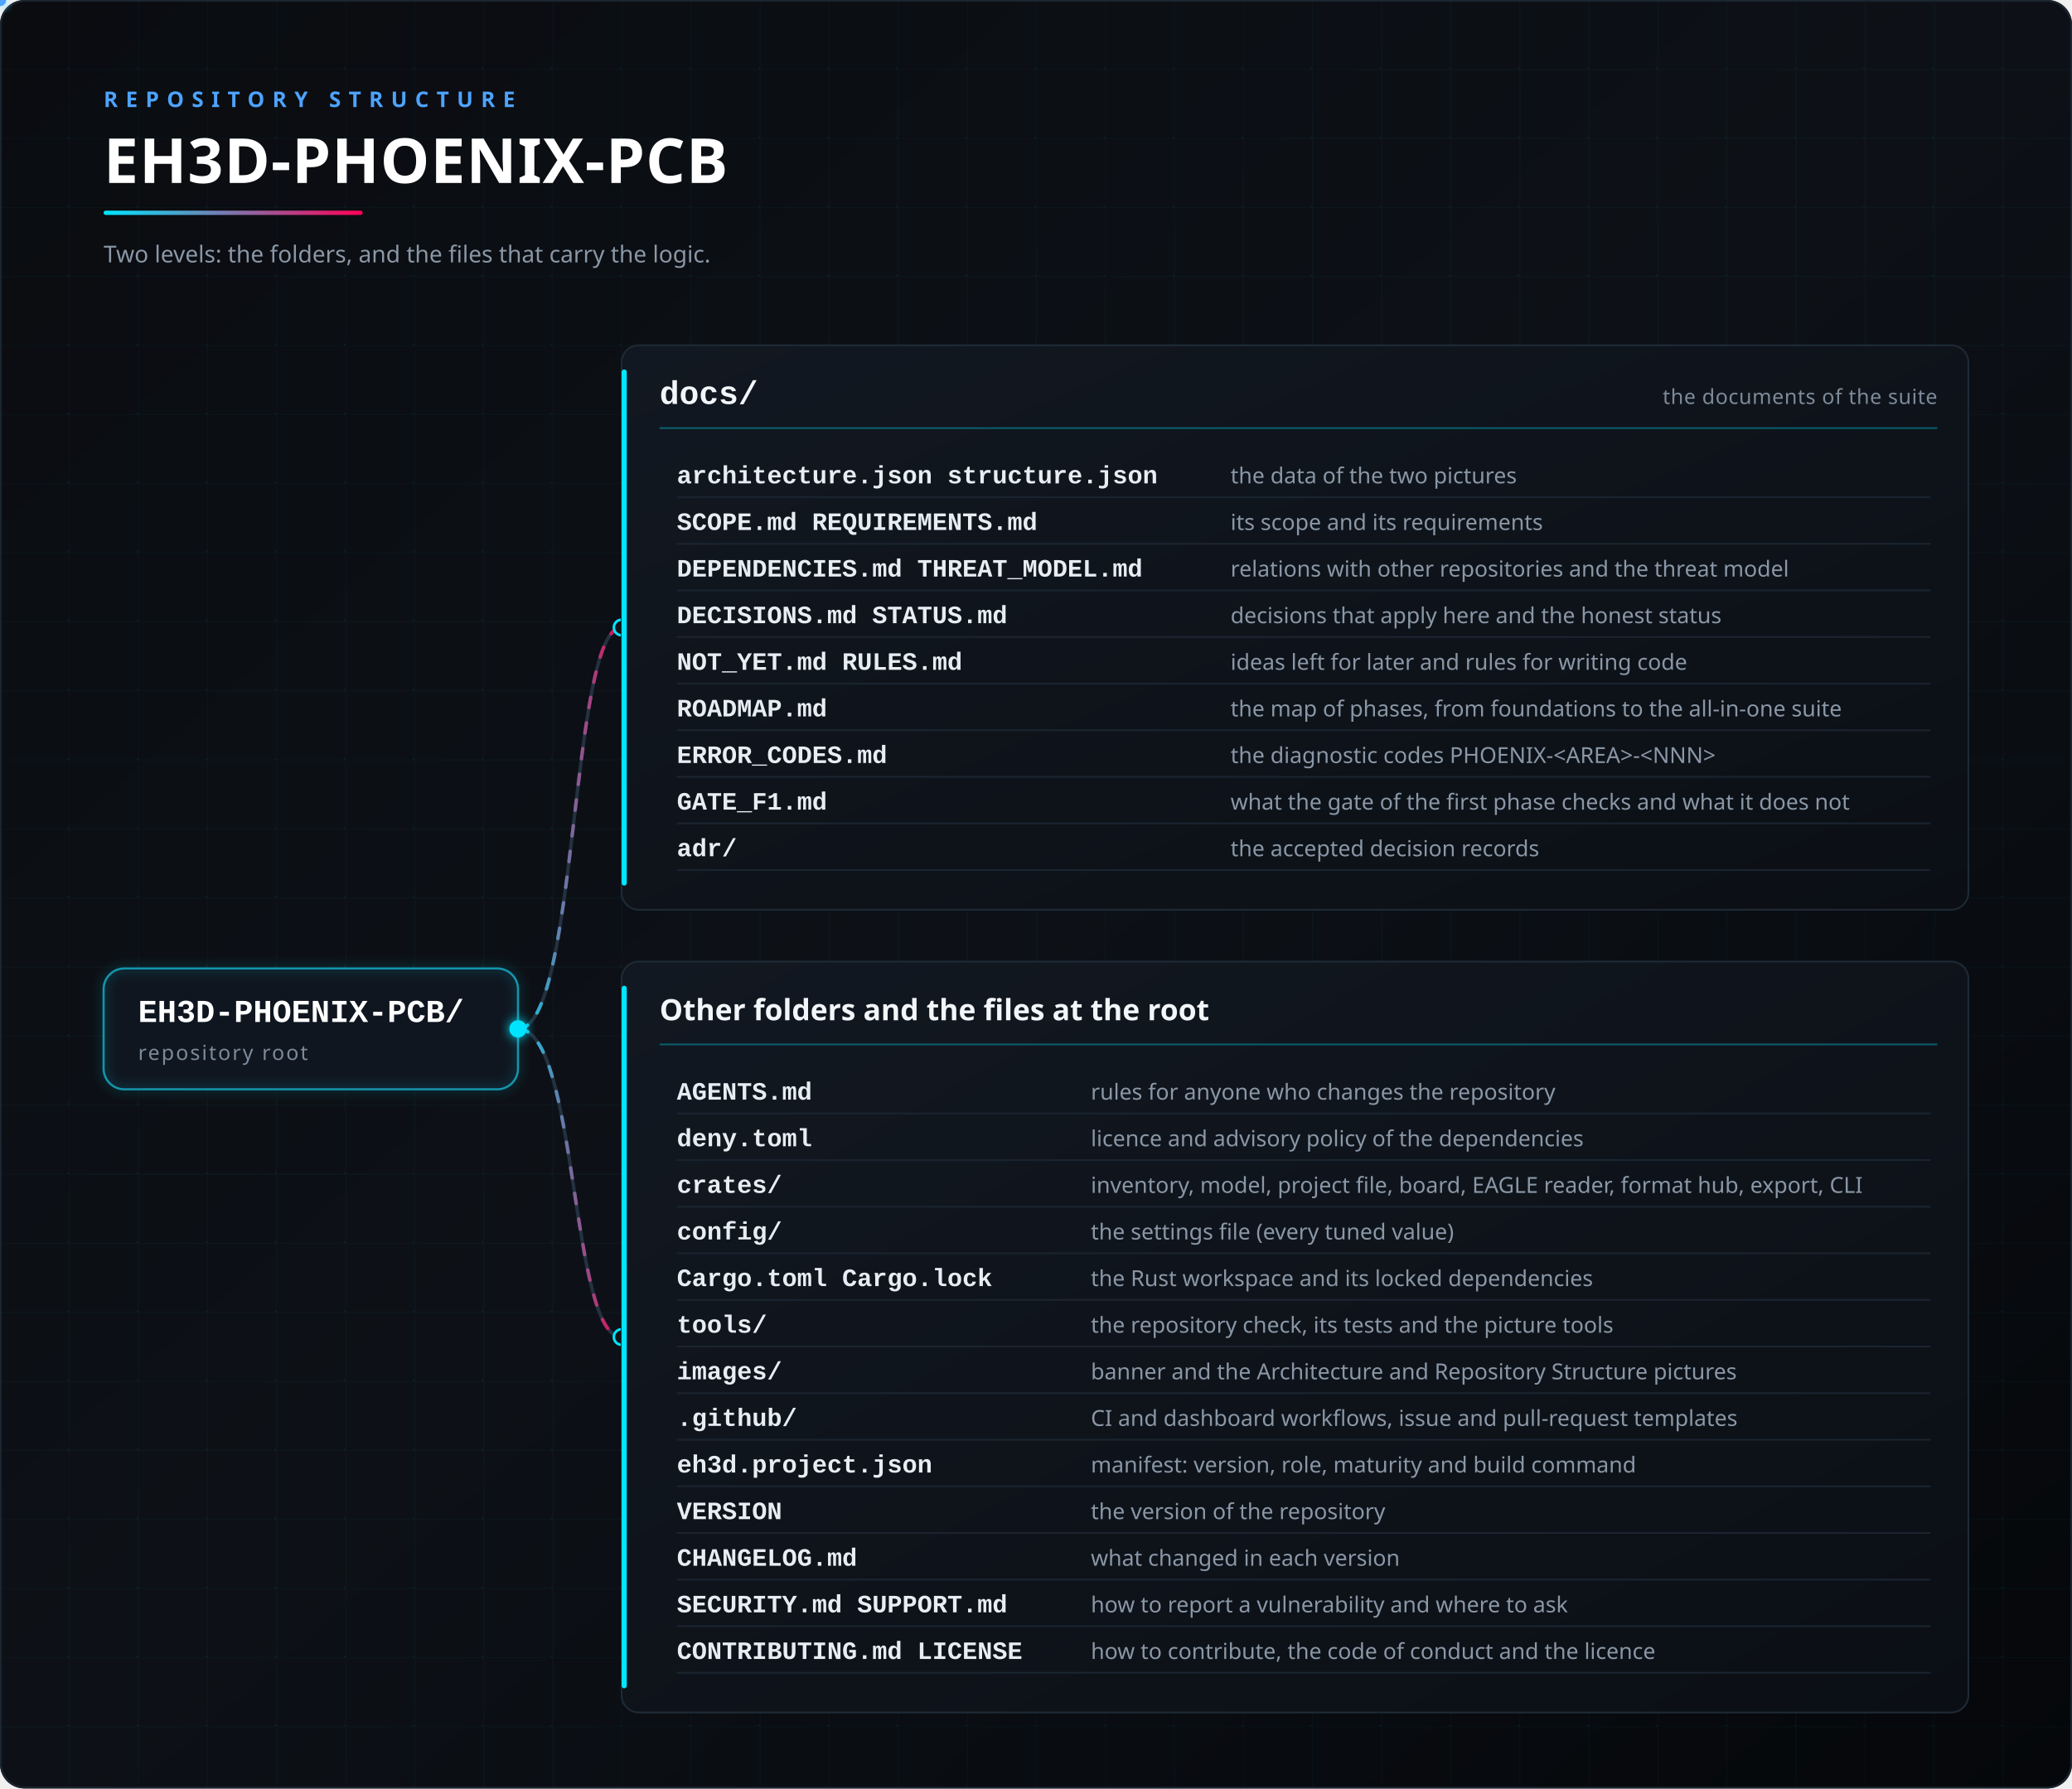
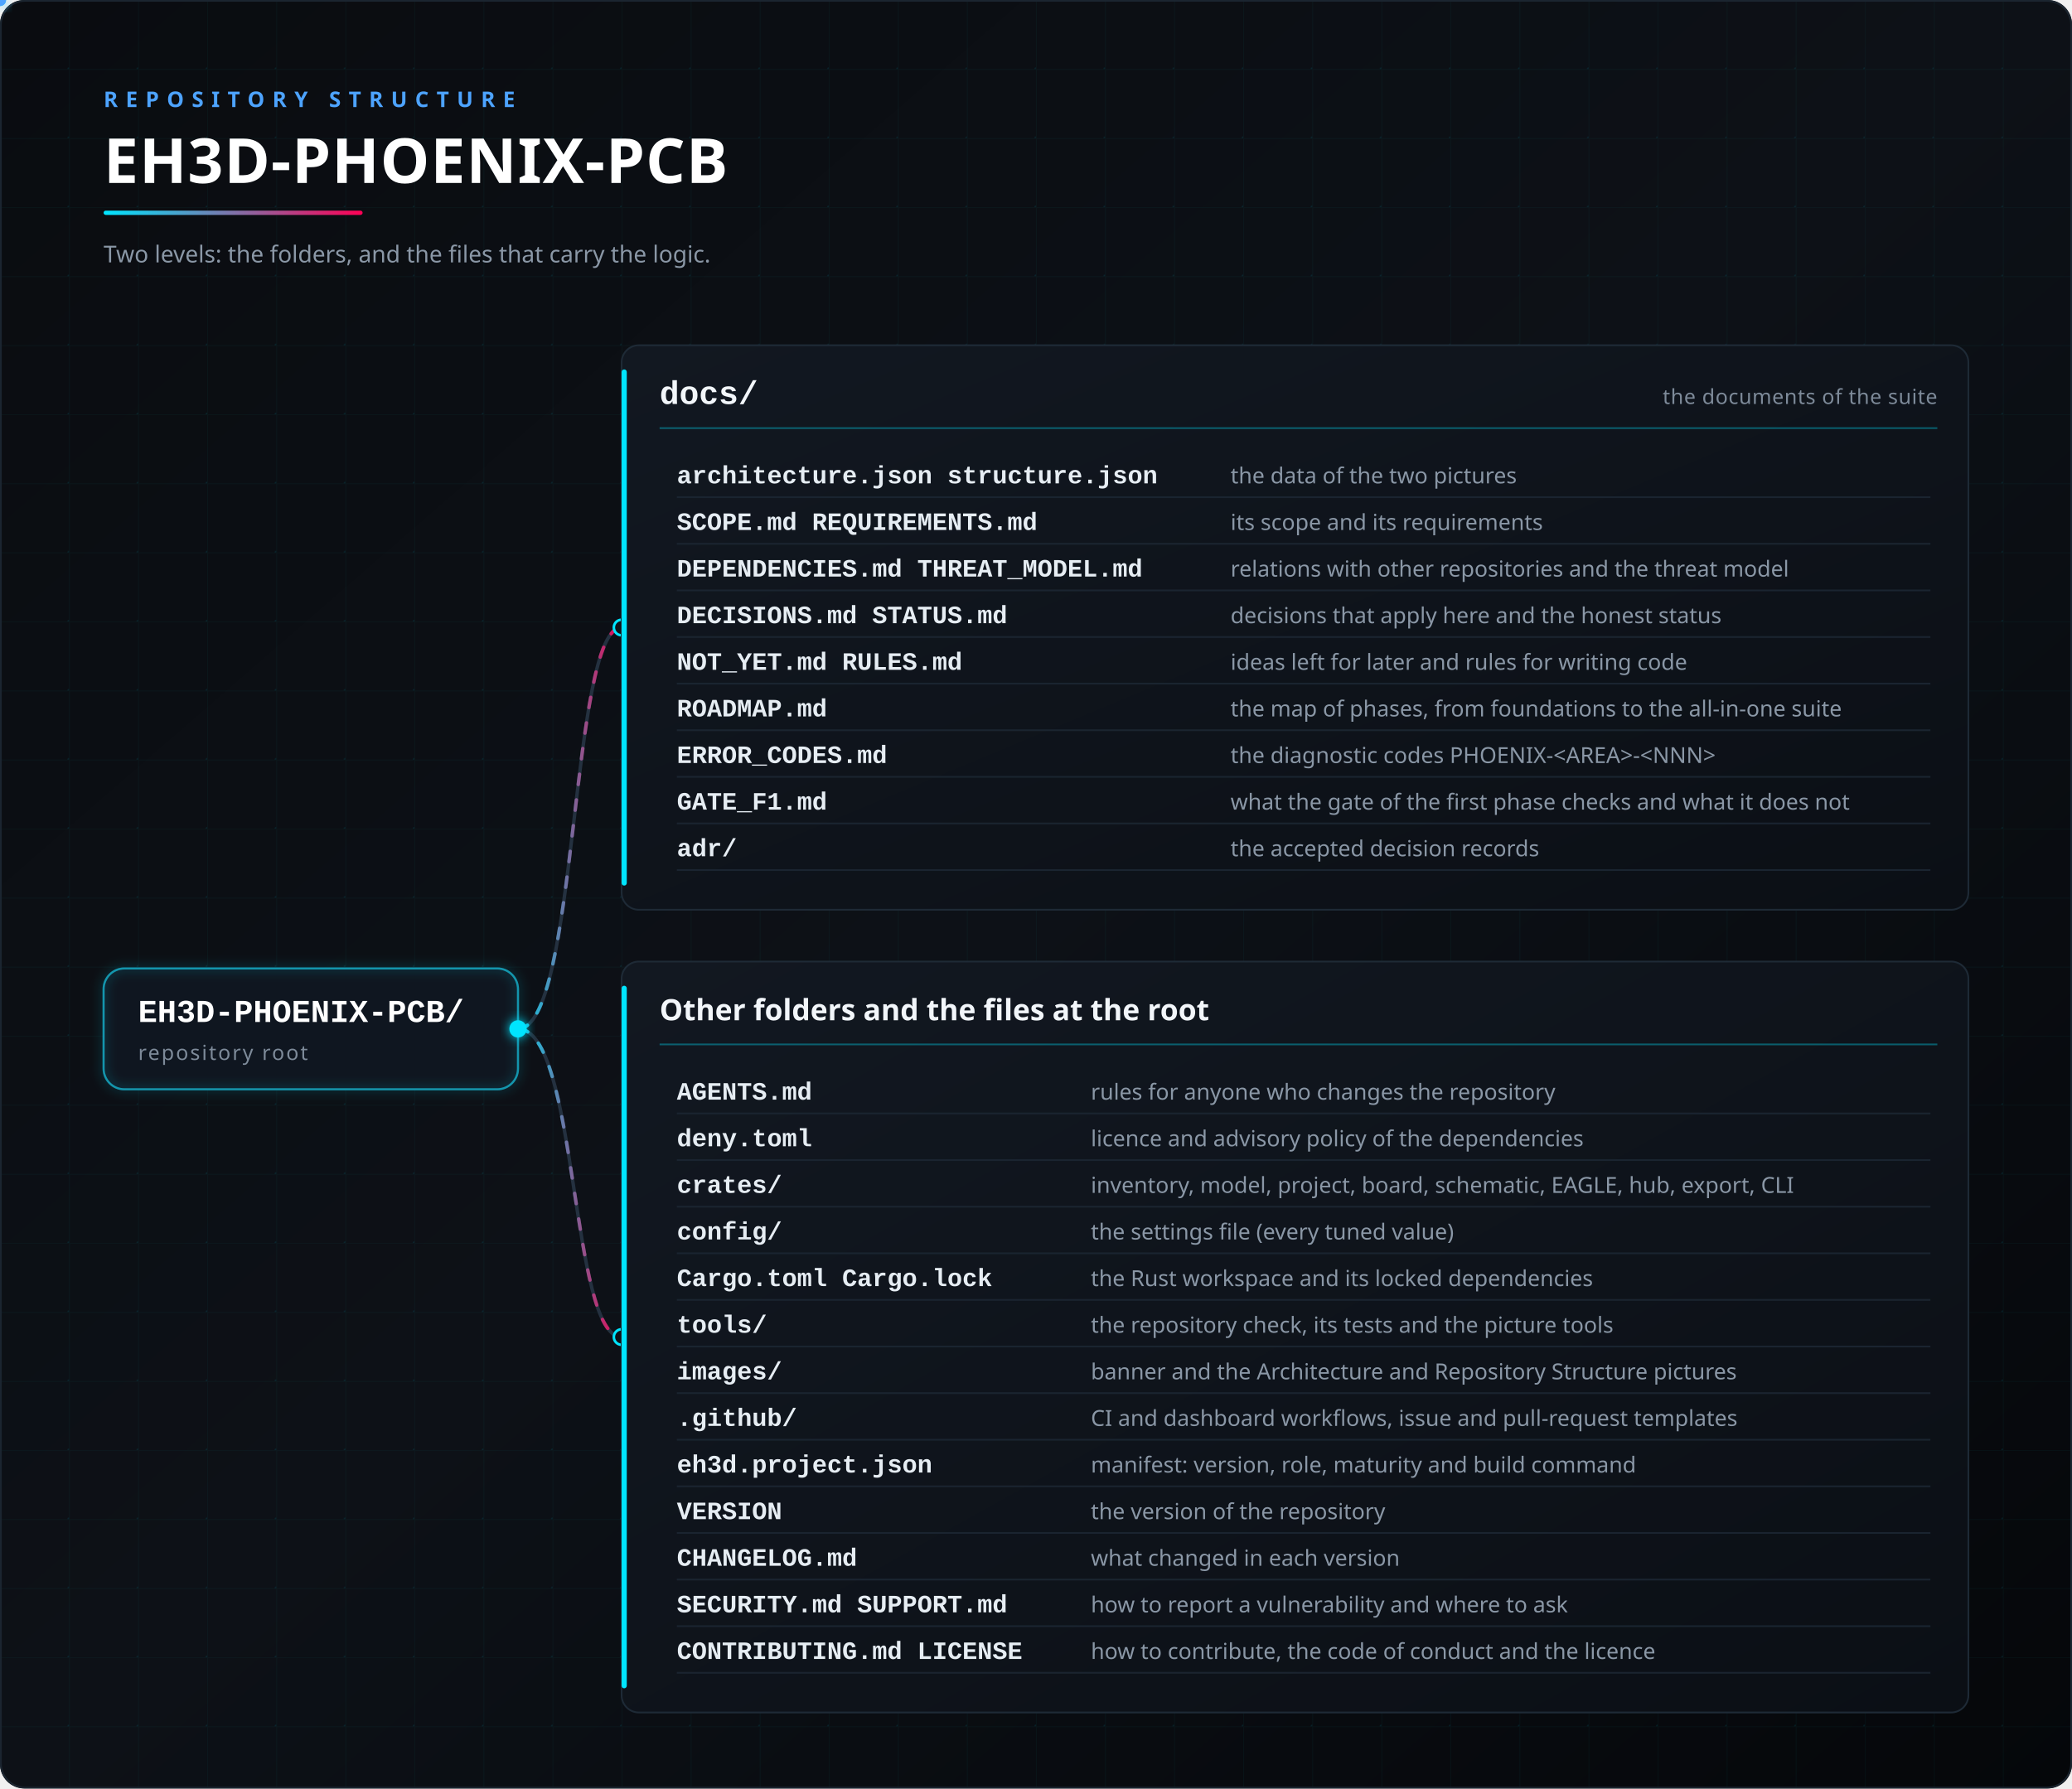
<svg xmlns="http://www.w3.org/2000/svg" viewBox="0 0 1200 1036" width="100%" role="img" aria-labelledby="t d">
  <defs>
    <linearGradient id="bg" x1="0" y1="0" x2="1" y2="1">
      <stop offset="0" stop-color="#0A0C10" />
      <stop offset="0.5" stop-color="#0D1117" />
      <stop offset="1" stop-color="#05070A" />
    </linearGradient>
    <linearGradient id="card" x1="0" y1="0" x2="1" y2="1">
      <stop offset="0" stop-color="#121821" />
      <stop offset="1" stop-color="#0B0F15" />
    </linearGradient>
    <linearGradient id="line" x1="0" y1="0" x2="1" y2="0">
      <stop offset="0" stop-color="#00E5FF" />
      <stop offset="1" stop-color="#FF0055" />
    </linearGradient>
    <filter id="glow" x="-50%" y="-50%" width="200%" height="200%">
      <feGaussianBlur stdDeviation="3" result="b" />
      <feMerge>
        <feMergeNode in="b" />
        <feMergeNode in="SourceGraphic" />
      </feMerge>
    </filter>
    <pattern id="grid" width="40" height="40" patternUnits="userSpaceOnUse">
      <path d="M40 0H0V40" fill="none" stroke="#00E5FF" stroke-opacity="0.035" />
      <circle cx="40" cy="40" r="1" fill="#00E5FF" fill-opacity="0.09" />
    </pattern>
  </defs>
  <rect width="1200" height="1036" rx="14" fill="url(#bg)" />
  <rect width="1200" height="1036" rx="14" fill="url(#grid)" />
  <rect x="0.5" y="0.5" width="1199" height="1035" rx="14" fill="none" stroke="#1B2530" />
  <text x="60" y="62" font-family="'Segoe UI','Noto Sans','Noto Sans CJK SC','Microsoft YaHei','Yu Gothic','Helvetica Neue',Helvetica,Arial,sans-serif" font-size="12.5" font-weight="600" fill="#4DA3FF" text-anchor="start" letter-spacing="4.5">REPOSITORY STRUCTURE</text>
  <text x="60" y="106" font-family="'Segoe UI','Noto Sans','Noto Sans CJK SC','Microsoft YaHei','Yu Gothic','Helvetica Neue',Helvetica,Arial,sans-serif" font-size="36" font-weight="700" fill="#FFFFFF" text-anchor="start" letter-spacing="0.5">EH3D-PHOENIX-PCB</text>
  <rect x="60" y="122" width="150" height="2.5" rx="1.25" fill="url(#line)">
    <animate attributeName="width" values="40;150;150" keyTimes="0;0.4;1" dur="3s" repeatCount="indefinite" />
  </rect>
  <text x="60" y="152" font-family="'Segoe UI','Noto Sans','Noto Sans CJK SC','Microsoft YaHei','Yu Gothic','Helvetica Neue',Helvetica,Arial,sans-serif" font-size="13.5" font-weight="400" fill="#8A97A6" text-anchor="start">Two levels: the folders, and the files that carry the logic.</text>
  <path id="c0" d="M300,596 C335,596 330,363.5 360,363.5" fill="none" stroke="#243140" stroke-width="2" />
  <path d="M300,596 C335,596 330,363.5 360,363.5" fill="none" stroke="url(#line)" stroke-width="2" stroke-linecap="round" stroke-dasharray="6 9" opacity="0.9">
    <animate attributeName="stroke-dashoffset" from="0" to="-30" dur="1.6s" repeatCount="indefinite" />
  </path>
  <circle cx="360" cy="363.5" r="4.5" fill="#0D1117" stroke="#00E5FF" stroke-width="1.5" />
  <path id="c1" d="M300,596 C335,596 330,774.5 360,774.5" fill="none" stroke="#243140" stroke-width="2" />
  <path d="M300,596 C335,596 330,774.5 360,774.5" fill="none" stroke="url(#line)" stroke-width="2" stroke-linecap="round" stroke-dasharray="6 9" opacity="0.9">
    <animate attributeName="stroke-dashoffset" from="0" to="-30" dur="1.6s" repeatCount="indefinite" />
  </path>
  <circle cx="360" cy="774.5" r="4.5" fill="#0D1117" stroke="#00E5FF" stroke-width="1.5" />
  <circle r="3.5" fill="#00E5FF" filter="url(#glow)">
    <animateMotion dur="3.4s" repeatCount="indefinite">
      <mpath href="#c0" />
    </animateMotion>
  </circle>
  <circle r="3.5" fill="#4DA3FF" filter="url(#glow)">
    <animateMotion dur="4.2s" repeatCount="indefinite">
      <mpath href="#c1" />
    </animateMotion>
  </circle>
  <rect x="60" y="561" width="240" height="70" rx="12" fill="#0F1620" stroke="#2A3A4C" stroke-width="1.2" />
  <rect x="60" y="561" width="240" height="70" rx="12" fill="none" stroke="#00E5FF" stroke-opacity="0.5" stroke-width="1.2" filter="url(#glow)">
    <animate attributeName="stroke-opacity" values="0.15;0.6;0.15" dur="3.6s" repeatCount="indefinite" />
  </rect>
  <text x="80" y="592" font-family="'JetBrains Mono','Cascadia Code','SFMono-Regular',Consolas,'Liberation Mono',monospace" font-size="18.5" font-weight="700" fill="#FFFFFF" text-anchor="start">EH3D-PHOENIX-PCB/</text>
  <text x="80" y="614" font-family="'Segoe UI','Noto Sans','Noto Sans CJK SC','Microsoft YaHei','Yu Gothic','Helvetica Neue',Helvetica,Arial,sans-serif" font-size="12" font-weight="400" fill="#7D8A99" text-anchor="start" letter-spacing="1">repository root</text>
  <circle cx="300" cy="596" r="5" fill="#00E5FF" filter="url(#glow)" />
  <rect x="360" y="200" width="780" height="327" rx="10" fill="url(#card)" stroke="#1E2A36" stroke-width="1" />
  <rect x="360" y="214" width="3" height="299" rx="1.5" fill="#00E5FF">
    <animate attributeName="opacity" values="0.55;1;0.55" dur="4s" begin="0s" repeatCount="indefinite" />
  </rect>
  <text x="382" y="234" font-family="'JetBrains Mono','Cascadia Code','SFMono-Regular',Consolas,'Liberation Mono',monospace" font-size="19" font-weight="700" fill="#F2F6FA" text-anchor="start">docs/</text>
  <text x="1122" y="234" font-family="'Segoe UI','Noto Sans','Noto Sans CJK SC','Microsoft YaHei','Yu Gothic','Helvetica Neue',Helvetica,Arial,sans-serif" font-size="12" font-weight="400" fill="#7D8A99" text-anchor="end" letter-spacing="0.3">the documents of the suite</text>
  <line x1="382" y1="248" x2="1122" y2="248" stroke="#00E5FF" stroke-opacity="0.35" stroke-width="1" />
  <text x="392" y="280" font-family="'JetBrains Mono','Cascadia Code','SFMono-Regular',Consolas,'Liberation Mono',monospace" font-size="14.5" font-weight="600" fill="#E6EDF3" text-anchor="start">architecture.json  structure.json</text>
  <text x="712.67" y="280" font-family="'Segoe UI','Noto Sans','Noto Sans CJK SC','Microsoft YaHei','Yu Gothic','Helvetica Neue',Helvetica,Arial,sans-serif" font-size="12.8" font-weight="400" fill="#8A97A6" text-anchor="start">the data of the two pictures</text>
  <line x1="392" y1="288" x2="1118" y2="288" stroke="#1A2430" stroke-width="1" />
  <text x="392" y="307" font-family="'JetBrains Mono','Cascadia Code','SFMono-Regular',Consolas,'Liberation Mono',monospace" font-size="14.5" font-weight="600" fill="#E6EDF3" text-anchor="start">SCOPE.md  REQUIREMENTS.md</text>
  <text x="712.67" y="307" font-family="'Segoe UI','Noto Sans','Noto Sans CJK SC','Microsoft YaHei','Yu Gothic','Helvetica Neue',Helvetica,Arial,sans-serif" font-size="12.8" font-weight="400" fill="#8A97A6" text-anchor="start">its scope and its requirements</text>
  <line x1="392" y1="315" x2="1118" y2="315" stroke="#1A2430" stroke-width="1" />
  <text x="392" y="334" font-family="'JetBrains Mono','Cascadia Code','SFMono-Regular',Consolas,'Liberation Mono',monospace" font-size="14.5" font-weight="600" fill="#E6EDF3" text-anchor="start">DEPENDENCIES.md  THREAT_MODEL.md</text>
  <text x="712.67" y="334" font-family="'Segoe UI','Noto Sans','Noto Sans CJK SC','Microsoft YaHei','Yu Gothic','Helvetica Neue',Helvetica,Arial,sans-serif" font-size="12.8" font-weight="400" fill="#8A97A6" text-anchor="start">relations with other repositories and the threat model</text>
  <line x1="392" y1="342" x2="1118" y2="342" stroke="#1A2430" stroke-width="1" />
  <text x="392" y="361" font-family="'JetBrains Mono','Cascadia Code','SFMono-Regular',Consolas,'Liberation Mono',monospace" font-size="14.5" font-weight="600" fill="#E6EDF3" text-anchor="start">DECISIONS.md  STATUS.md</text>
  <text x="712.67" y="361" font-family="'Segoe UI','Noto Sans','Noto Sans CJK SC','Microsoft YaHei','Yu Gothic','Helvetica Neue',Helvetica,Arial,sans-serif" font-size="12.8" font-weight="400" fill="#8A97A6" text-anchor="start">decisions that apply here and the honest status</text>
  <line x1="392" y1="369" x2="1118" y2="369" stroke="#1A2430" stroke-width="1" />
  <text x="392" y="388" font-family="'JetBrains Mono','Cascadia Code','SFMono-Regular',Consolas,'Liberation Mono',monospace" font-size="14.5" font-weight="600" fill="#E6EDF3" text-anchor="start">NOT_YET.md  RULES.md</text>
  <text x="712.67" y="388" font-family="'Segoe UI','Noto Sans','Noto Sans CJK SC','Microsoft YaHei','Yu Gothic','Helvetica Neue',Helvetica,Arial,sans-serif" font-size="12.8" font-weight="400" fill="#8A97A6" text-anchor="start">ideas left for later and rules for writing code</text>
  <line x1="392" y1="396" x2="1118" y2="396" stroke="#1A2430" stroke-width="1" />
  <text x="392" y="415" font-family="'JetBrains Mono','Cascadia Code','SFMono-Regular',Consolas,'Liberation Mono',monospace" font-size="14.5" font-weight="600" fill="#E6EDF3" text-anchor="start">ROADMAP.md</text>
  <text x="712.67" y="415" font-family="'Segoe UI','Noto Sans','Noto Sans CJK SC','Microsoft YaHei','Yu Gothic','Helvetica Neue',Helvetica,Arial,sans-serif" font-size="12.8" font-weight="400" fill="#8A97A6" text-anchor="start">the map of phases, from foundations to the all-in-one suite</text>
  <line x1="392" y1="423" x2="1118" y2="423" stroke="#1A2430" stroke-width="1" />
  <text x="392" y="442" font-family="'JetBrains Mono','Cascadia Code','SFMono-Regular',Consolas,'Liberation Mono',monospace" font-size="14.5" font-weight="600" fill="#E6EDF3" text-anchor="start">ERROR_CODES.md</text>
  <text x="712.67" y="442" font-family="'Segoe UI','Noto Sans','Noto Sans CJK SC','Microsoft YaHei','Yu Gothic','Helvetica Neue',Helvetica,Arial,sans-serif" font-size="12.8" font-weight="400" fill="#8A97A6" text-anchor="start">the diagnostic codes PHOENIX-&lt;AREA&gt;-&lt;NNN&gt;</text>
  <line x1="392" y1="450" x2="1118" y2="450" stroke="#1A2430" stroke-width="1" />
  <text x="392" y="469" font-family="'JetBrains Mono','Cascadia Code','SFMono-Regular',Consolas,'Liberation Mono',monospace" font-size="14.5" font-weight="600" fill="#E6EDF3" text-anchor="start">GATE_F1.md</text>
  <text x="712.67" y="469" font-family="'Segoe UI','Noto Sans','Noto Sans CJK SC','Microsoft YaHei','Yu Gothic','Helvetica Neue',Helvetica,Arial,sans-serif" font-size="12.8" font-weight="400" fill="#8A97A6" text-anchor="start">what the gate of the first phase checks and what it does not</text>
  <line x1="392" y1="477" x2="1118" y2="477" stroke="#1A2430" stroke-width="1" />
  <text x="392" y="496" font-family="'JetBrains Mono','Cascadia Code','SFMono-Regular',Consolas,'Liberation Mono',monospace" font-size="14.5" font-weight="600" fill="#E6EDF3" text-anchor="start">adr/</text>
  <text x="712.67" y="496" font-family="'Segoe UI','Noto Sans','Noto Sans CJK SC','Microsoft YaHei','Yu Gothic','Helvetica Neue',Helvetica,Arial,sans-serif" font-size="12.8" font-weight="400" fill="#8A97A6" text-anchor="start">the accepted decision records</text>
  <line x1="392" y1="504" x2="1118" y2="504" stroke="#1A2430" stroke-width="1" />
  <rect x="360" y="557" width="780" height="435" rx="10" fill="url(#card)" stroke="#1E2A36" stroke-width="1" />
  <rect x="360" y="571" width="3" height="407" rx="1.5" fill="#00E5FF">
    <animate attributeName="opacity" values="0.55;1;0.55" dur="4s" begin="0.6s" repeatCount="indefinite" />
  </rect>
  <text x="382" y="591" font-family="'Segoe UI','Noto Sans','Noto Sans CJK SC','Microsoft YaHei','Yu Gothic','Helvetica Neue',Helvetica,Arial,sans-serif" font-size="17" font-weight="700" fill="#F2F6FA" text-anchor="start">Other folders and the files at the root</text>
  <line x1="382" y1="605" x2="1122" y2="605" stroke="#00E5FF" stroke-opacity="0.35" stroke-width="1" />
  <text x="392" y="637" font-family="'JetBrains Mono','Cascadia Code','SFMono-Regular',Consolas,'Liberation Mono',monospace" font-size="14.5" font-weight="600" fill="#E6EDF3" text-anchor="start">AGENTS.md</text>
  <text x="631.76" y="637" font-family="'Segoe UI','Noto Sans','Noto Sans CJK SC','Microsoft YaHei','Yu Gothic','Helvetica Neue',Helvetica,Arial,sans-serif" font-size="12.8" font-weight="400" fill="#8A97A6" text-anchor="start">rules for anyone who changes the repository</text>
  <line x1="392" y1="645" x2="1118" y2="645" stroke="#1A2430" stroke-width="1" />
  <text x="392" y="664" font-family="'JetBrains Mono','Cascadia Code','SFMono-Regular',Consolas,'Liberation Mono',monospace" font-size="14.5" font-weight="600" fill="#E6EDF3" text-anchor="start">deny.toml</text>
  <text x="631.76" y="664" font-family="'Segoe UI','Noto Sans','Noto Sans CJK SC','Microsoft YaHei','Yu Gothic','Helvetica Neue',Helvetica,Arial,sans-serif" font-size="12.8" font-weight="400" fill="#8A97A6" text-anchor="start">licence and advisory policy of the dependencies</text>
  <line x1="392" y1="672" x2="1118" y2="672" stroke="#1A2430" stroke-width="1" />
  <text x="392" y="691" font-family="'JetBrains Mono','Cascadia Code','SFMono-Regular',Consolas,'Liberation Mono',monospace" font-size="14.5" font-weight="600" fill="#E6EDF3" text-anchor="start">crates/</text>
-   <text x="631.76" y="691" font-family="'Segoe UI','Noto Sans','Noto Sans CJK SC','Microsoft YaHei','Yu Gothic','Helvetica Neue',Helvetica,Arial,sans-serif" font-size="12.8" font-weight="400" fill="#8A97A6" text-anchor="start">inventory, model, project file, board, EAGLE reader, format hub, export, CLI</text>
+   <text x="631.76" y="691" font-family="'Segoe UI','Noto Sans','Noto Sans CJK SC','Microsoft YaHei','Yu Gothic','Helvetica Neue',Helvetica,Arial,sans-serif" font-size="12.8" font-weight="400" fill="#8A97A6" text-anchor="start">inventory, model, project, board, schematic, EAGLE, hub, export, CLI</text>
  <line x1="392" y1="699" x2="1118" y2="699" stroke="#1A2430" stroke-width="1" />
  <text x="392" y="718" font-family="'JetBrains Mono','Cascadia Code','SFMono-Regular',Consolas,'Liberation Mono',monospace" font-size="14.5" font-weight="600" fill="#E6EDF3" text-anchor="start">config/</text>
  <text x="631.76" y="718" font-family="'Segoe UI','Noto Sans','Noto Sans CJK SC','Microsoft YaHei','Yu Gothic','Helvetica Neue',Helvetica,Arial,sans-serif" font-size="12.8" font-weight="400" fill="#8A97A6" text-anchor="start">the settings file (every tuned value)</text>
  <line x1="392" y1="726" x2="1118" y2="726" stroke="#1A2430" stroke-width="1" />
  <text x="392" y="745" font-family="'JetBrains Mono','Cascadia Code','SFMono-Regular',Consolas,'Liberation Mono',monospace" font-size="14.5" font-weight="600" fill="#E6EDF3" text-anchor="start">Cargo.toml  Cargo.lock</text>
  <text x="631.76" y="745" font-family="'Segoe UI','Noto Sans','Noto Sans CJK SC','Microsoft YaHei','Yu Gothic','Helvetica Neue',Helvetica,Arial,sans-serif" font-size="12.8" font-weight="400" fill="#8A97A6" text-anchor="start">the Rust workspace and its locked dependencies</text>
  <line x1="392" y1="753" x2="1118" y2="753" stroke="#1A2430" stroke-width="1" />
  <text x="392" y="772" font-family="'JetBrains Mono','Cascadia Code','SFMono-Regular',Consolas,'Liberation Mono',monospace" font-size="14.5" font-weight="600" fill="#E6EDF3" text-anchor="start">tools/</text>
  <text x="631.76" y="772" font-family="'Segoe UI','Noto Sans','Noto Sans CJK SC','Microsoft YaHei','Yu Gothic','Helvetica Neue',Helvetica,Arial,sans-serif" font-size="12.8" font-weight="400" fill="#8A97A6" text-anchor="start">the repository check, its tests and the picture tools</text>
  <line x1="392" y1="780" x2="1118" y2="780" stroke="#1A2430" stroke-width="1" />
  <text x="392" y="799" font-family="'JetBrains Mono','Cascadia Code','SFMono-Regular',Consolas,'Liberation Mono',monospace" font-size="14.5" font-weight="600" fill="#E6EDF3" text-anchor="start">images/</text>
  <text x="631.76" y="799" font-family="'Segoe UI','Noto Sans','Noto Sans CJK SC','Microsoft YaHei','Yu Gothic','Helvetica Neue',Helvetica,Arial,sans-serif" font-size="12.8" font-weight="400" fill="#8A97A6" text-anchor="start">banner and the Architecture and Repository Structure pictures</text>
  <line x1="392" y1="807" x2="1118" y2="807" stroke="#1A2430" stroke-width="1" />
  <text x="392" y="826" font-family="'JetBrains Mono','Cascadia Code','SFMono-Regular',Consolas,'Liberation Mono',monospace" font-size="14.5" font-weight="600" fill="#E6EDF3" text-anchor="start">.github/</text>
  <text x="631.76" y="826" font-family="'Segoe UI','Noto Sans','Noto Sans CJK SC','Microsoft YaHei','Yu Gothic','Helvetica Neue',Helvetica,Arial,sans-serif" font-size="12.8" font-weight="400" fill="#8A97A6" text-anchor="start">CI and dashboard workflows, issue and pull-request templates</text>
  <line x1="392" y1="834" x2="1118" y2="834" stroke="#1A2430" stroke-width="1" />
  <text x="392" y="853" font-family="'JetBrains Mono','Cascadia Code','SFMono-Regular',Consolas,'Liberation Mono',monospace" font-size="14.5" font-weight="600" fill="#E6EDF3" text-anchor="start">eh3d.project.json</text>
  <text x="631.76" y="853" font-family="'Segoe UI','Noto Sans','Noto Sans CJK SC','Microsoft YaHei','Yu Gothic','Helvetica Neue',Helvetica,Arial,sans-serif" font-size="12.8" font-weight="400" fill="#8A97A6" text-anchor="start">manifest: version, role, maturity and build command</text>
  <line x1="392" y1="861" x2="1118" y2="861" stroke="#1A2430" stroke-width="1" />
  <text x="392" y="880" font-family="'JetBrains Mono','Cascadia Code','SFMono-Regular',Consolas,'Liberation Mono',monospace" font-size="14.5" font-weight="600" fill="#E6EDF3" text-anchor="start">VERSION</text>
  <text x="631.76" y="880" font-family="'Segoe UI','Noto Sans','Noto Sans CJK SC','Microsoft YaHei','Yu Gothic','Helvetica Neue',Helvetica,Arial,sans-serif" font-size="12.8" font-weight="400" fill="#8A97A6" text-anchor="start">the version of the repository</text>
  <line x1="392" y1="888" x2="1118" y2="888" stroke="#1A2430" stroke-width="1" />
  <text x="392" y="907" font-family="'JetBrains Mono','Cascadia Code','SFMono-Regular',Consolas,'Liberation Mono',monospace" font-size="14.5" font-weight="600" fill="#E6EDF3" text-anchor="start">CHANGELOG.md</text>
  <text x="631.76" y="907" font-family="'Segoe UI','Noto Sans','Noto Sans CJK SC','Microsoft YaHei','Yu Gothic','Helvetica Neue',Helvetica,Arial,sans-serif" font-size="12.8" font-weight="400" fill="#8A97A6" text-anchor="start">what changed in each version</text>
  <line x1="392" y1="915" x2="1118" y2="915" stroke="#1A2430" stroke-width="1" />
  <text x="392" y="934" font-family="'JetBrains Mono','Cascadia Code','SFMono-Regular',Consolas,'Liberation Mono',monospace" font-size="14.5" font-weight="600" fill="#E6EDF3" text-anchor="start">SECURITY.md  SUPPORT.md</text>
  <text x="631.76" y="934" font-family="'Segoe UI','Noto Sans','Noto Sans CJK SC','Microsoft YaHei','Yu Gothic','Helvetica Neue',Helvetica,Arial,sans-serif" font-size="12.8" font-weight="400" fill="#8A97A6" text-anchor="start">how to report a vulnerability and where to ask</text>
  <line x1="392" y1="942" x2="1118" y2="942" stroke="#1A2430" stroke-width="1" />
  <text x="392" y="961" font-family="'JetBrains Mono','Cascadia Code','SFMono-Regular',Consolas,'Liberation Mono',monospace" font-size="14.5" font-weight="600" fill="#E6EDF3" text-anchor="start">CONTRIBUTING.md  LICENSE</text>
  <text x="631.76" y="961" font-family="'Segoe UI','Noto Sans','Noto Sans CJK SC','Microsoft YaHei','Yu Gothic','Helvetica Neue',Helvetica,Arial,sans-serif" font-size="12.8" font-weight="400" fill="#8A97A6" text-anchor="start">how to contribute, the code of conduct and the licence</text>
  <line x1="392" y1="969" x2="1118" y2="969" stroke="#1A2430" stroke-width="1" />
</svg>
